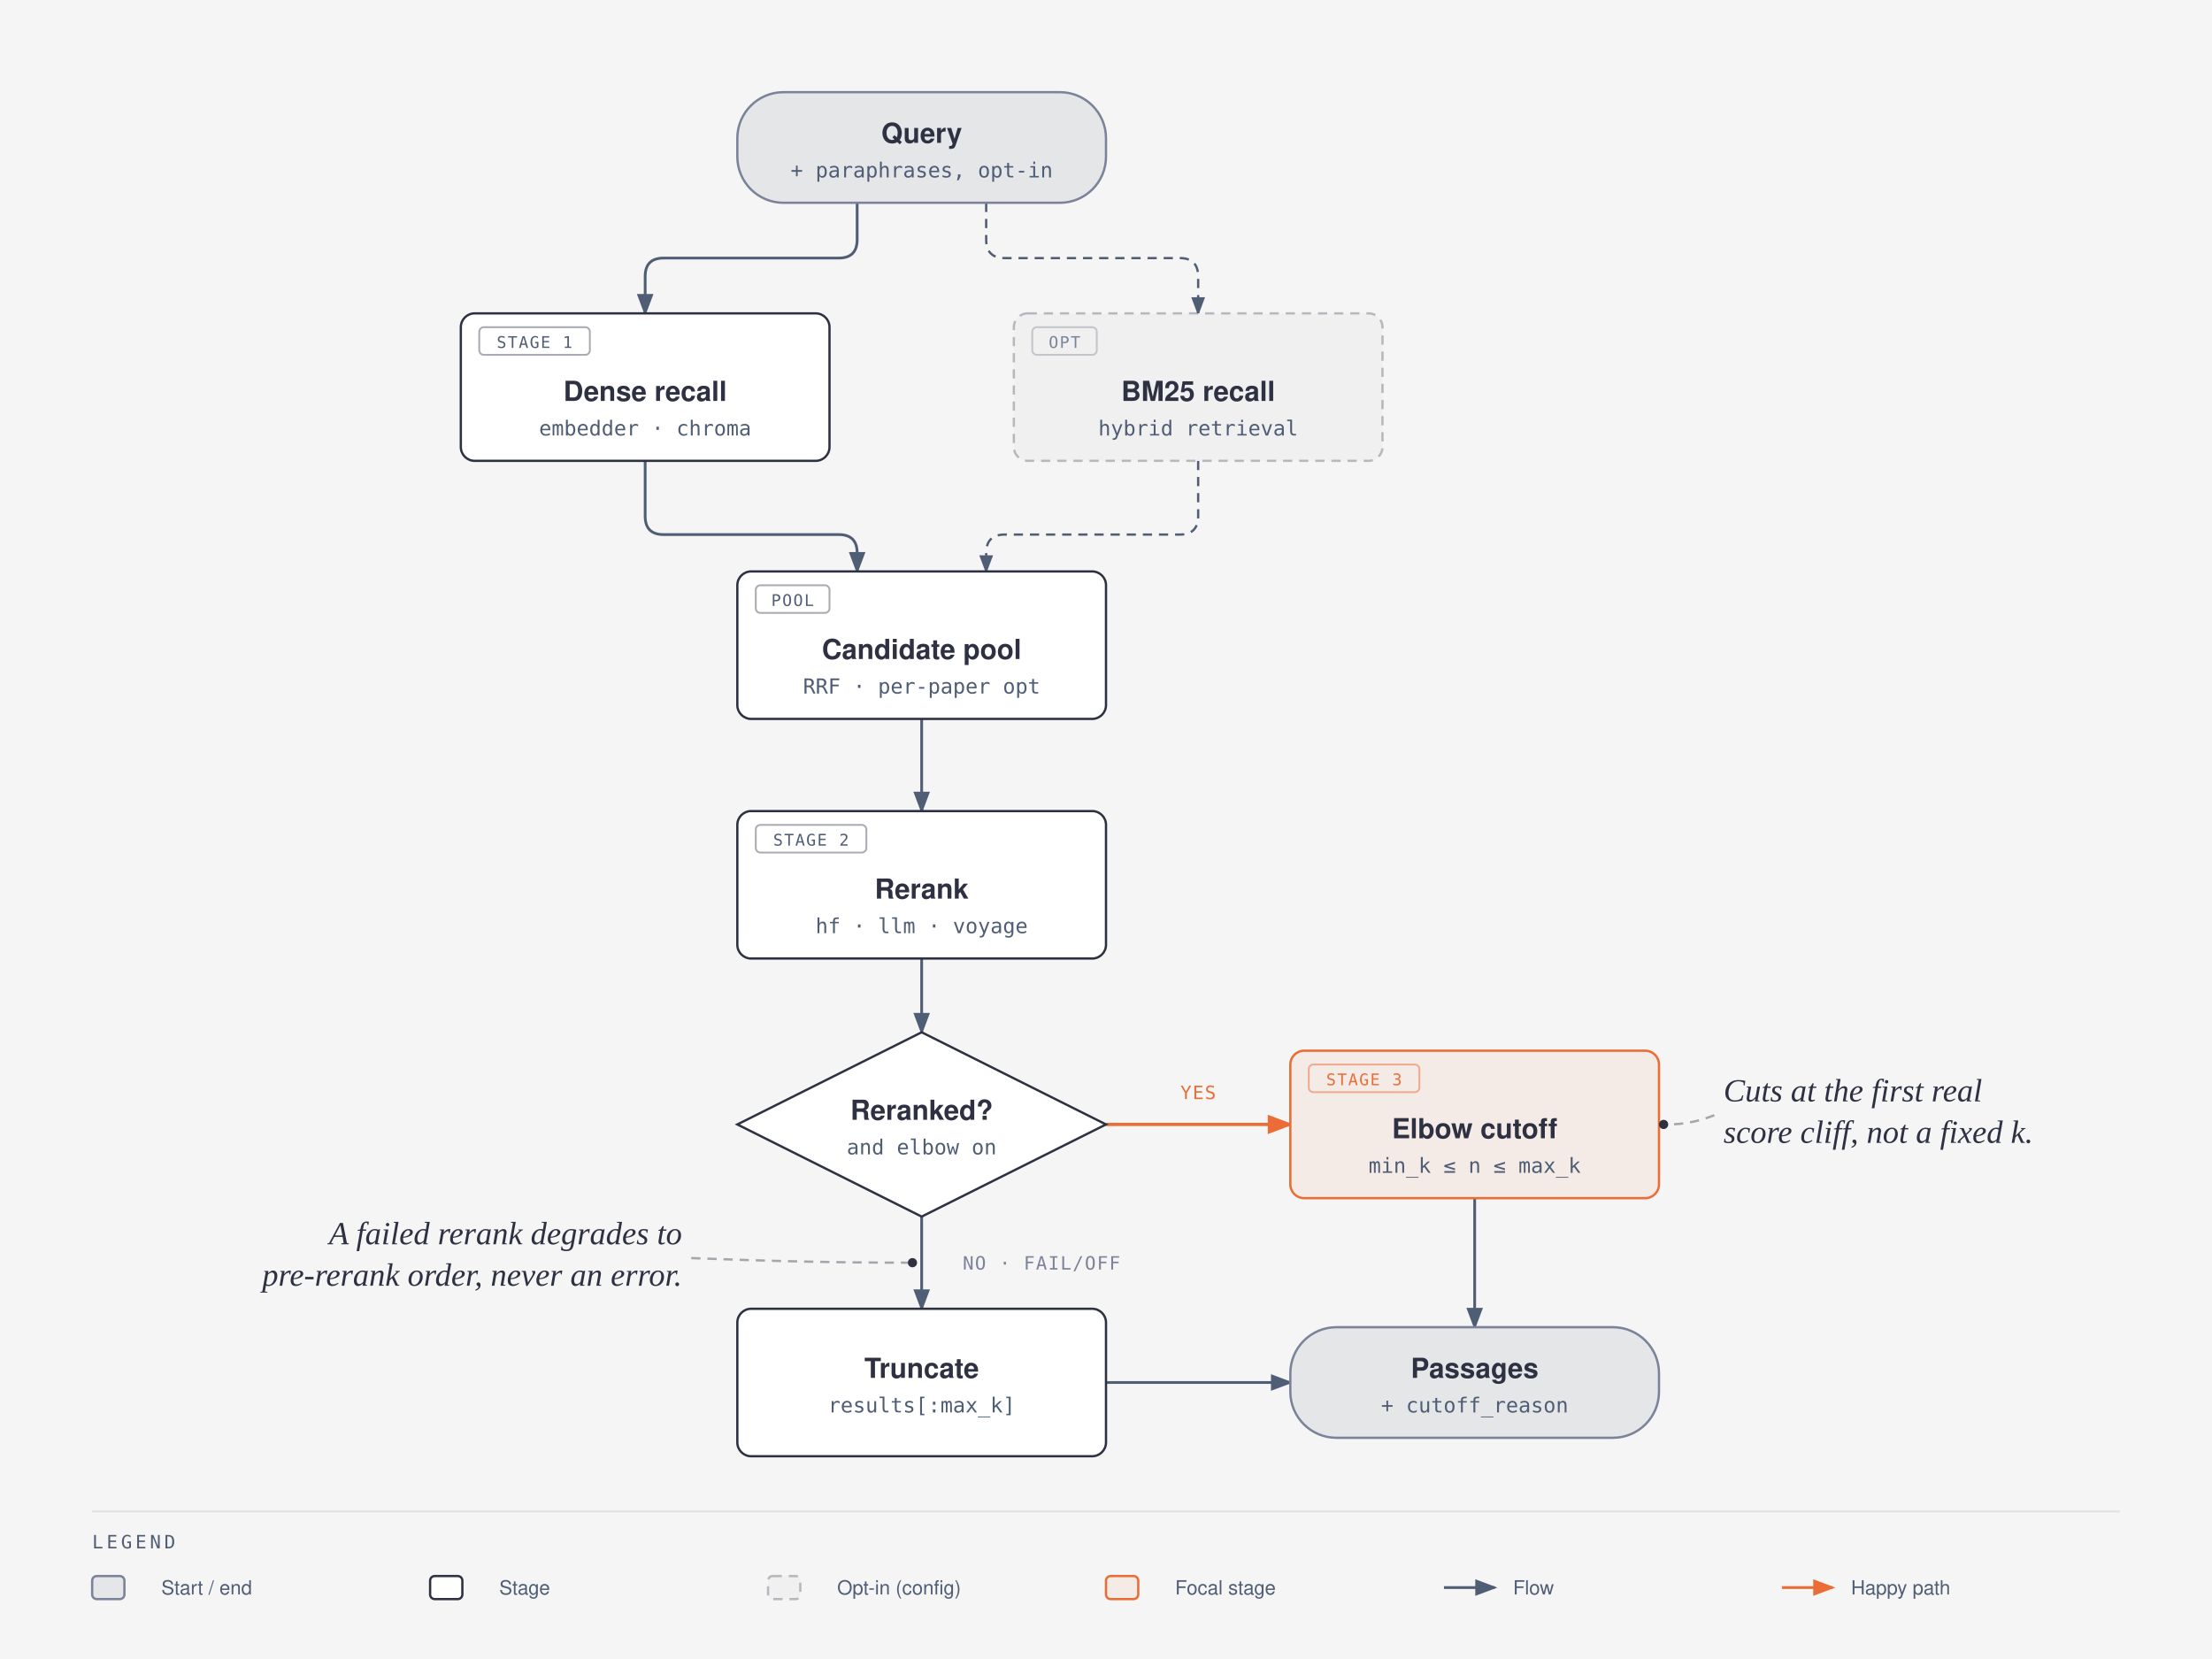
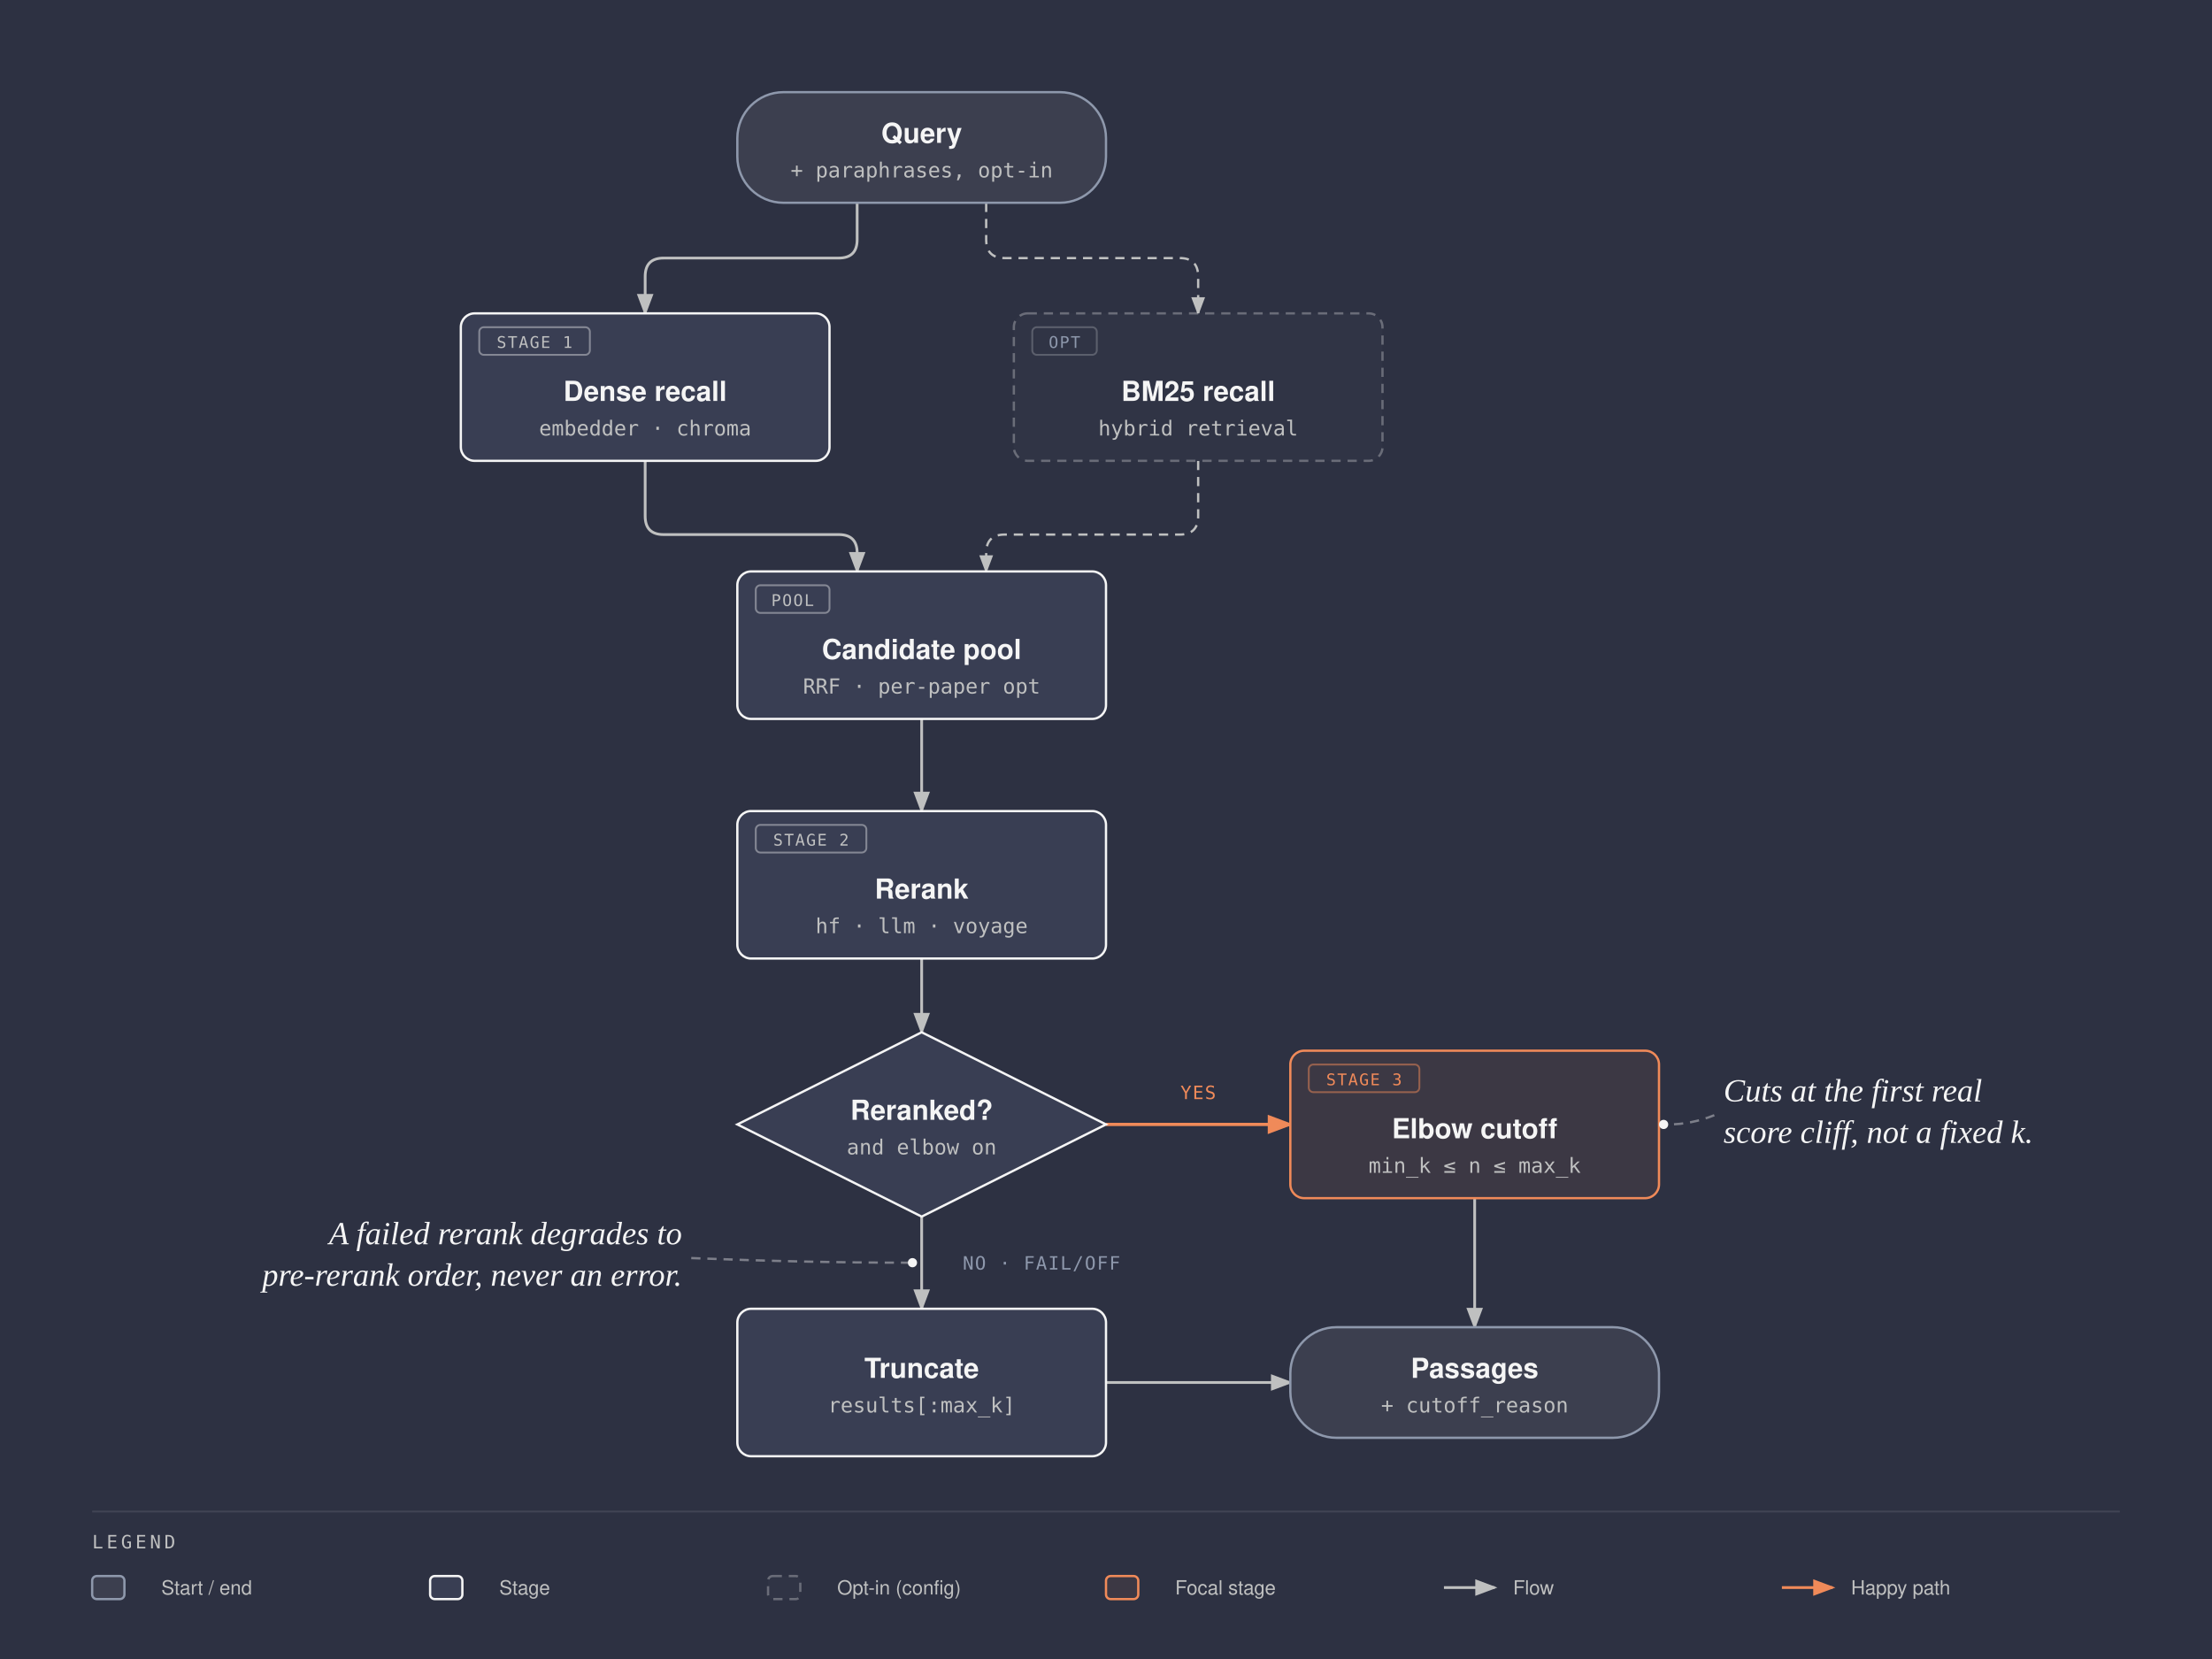
<svg xmlns="http://www.w3.org/2000/svg" viewBox="0 0 960 720" width="960" height="720" role="img" aria-labelledby="retrieval-title retrieval-desc">
  <defs>
    <marker id="arrow" markerWidth="8" markerHeight="6" refX="7" refY="3" orient="auto">
-       <polygon points="0 0, 8 3, 0 6" fill="#4f5d75" />
+       <polygon points="0 0, 8 3, 0 6" fill="#bfc0c0" />
    </marker>
    <marker id="arrow-accent" markerWidth="8" markerHeight="6" refX="7" refY="3" orient="auto">
-       <polygon points="0 0, 8 3, 0 6" fill="#eb6c36" />
+       <polygon points="0 0, 8 3, 0 6" fill="#f08a59" />
    </marker>
    <marker id="arrow-link" markerWidth="8" markerHeight="6" refX="7" refY="3" orient="auto">
-       <polygon points="0 0, 8 3, 0 6" fill="#2e5aa8" />
+       <polygon points="0 0, 8 3, 0 6" fill="#6a95d8" />
    </marker>
    <marker id="arrow-open" markerWidth="8" markerHeight="6" refX="7" refY="3" orient="auto">
-       <polyline points="0 0, 8 3, 0 6" fill="none" stroke="#4f5d75" stroke-width="1.2" />
+       <polyline points="0 0, 8 3, 0 6" fill="none" stroke="#bfc0c0" stroke-width="1.2" />
    </marker>
  </defs>
-   <rect width="100%" height="100%" fill="#f5f5f5" />
-   <path d="M 372,88 V 104 Q 372,112 364,112 H 288 Q 280,112 280,120 V 136" fill="none" stroke="#4f5d75" stroke-width="1.2" marker-end="url(#arrow)" />
-   <path d="M 428,88 V 104 Q 428,112 436,112 H 512 Q 520,112 520,120 V 136" fill="none" stroke="#4f5d75" stroke-width="1" stroke-dasharray="4,3" marker-end="url(#arrow)" />
-   <path d="M 280,200 V 224 Q 280,232 288,232 H 364 Q 372,232 372,240 V 248" fill="none" stroke="#4f5d75" stroke-width="1.2" marker-end="url(#arrow)" />
-   <path d="M 520,200 V 224 Q 520,232 512,232 H 436 Q 428,232 428,240 V 248" fill="none" stroke="#4f5d75" stroke-width="1" stroke-dasharray="4,3" marker-end="url(#arrow)" />
-   <path d="M 400,312 V 352" fill="none" stroke="#4f5d75" stroke-width="1.2" marker-end="url(#arrow)" />
-   <path d="M 400,416 V 448" fill="none" stroke="#4f5d75" stroke-width="1.2" marker-end="url(#arrow)" />
-   <path d="M 480,488 H 560" fill="none" stroke="#eb6c36" stroke-width="1.4" marker-end="url(#arrow-accent)" />
-   <path d="M 400,528 V 568" fill="none" stroke="#4f5d75" stroke-width="1.2" marker-end="url(#arrow)" />
-   <path d="M 640,520 V 576" fill="none" stroke="#4f5d75" stroke-width="1.2" marker-end="url(#arrow)" />
-   <path d="M 480,600 H 560" fill="none" stroke="#4f5d75" stroke-width="1.2" marker-end="url(#arrow)" />
-   <rect x="504.0" y="468" width="32" height="12" rx="2" fill="#f5f5f5" />
-   <text x="520" y="477" fill="#eb6c36" font-size="8" font-family="'Geist Mono', ui-monospace, 'SF Mono', Menlo, Consolas, monospace" text-anchor="middle" letter-spacing="0.06em">YES</text>
-   <rect x="408.0" y="542" width="88" height="12" rx="2" fill="#f5f5f5" />
-   <text x="452.0" y="551" fill="#7a8399" font-size="8" font-family="'Geist Mono', ui-monospace, 'SF Mono', Menlo, Consolas, monospace" text-anchor="middle" letter-spacing="0.06em">NO · FAIL/OFF</text>
-   <rect x="320" y="40" width="160" height="48" rx="20" fill="#f5f5f5" />
-   <rect x="320" y="40" width="160" height="48" rx="20" fill="rgba(79,93,117,0.10)" stroke="#7a8399" stroke-width="1" />
-   <text x="400.0" y="62.0" fill="#2d3142" font-size="12" font-weight="600" font-family="'Geist', -apple-system, 'Segoe UI', Helvetica, Arial, sans-serif" text-anchor="middle">Query</text>
-   <text x="400.0" y="77.0" fill="#4f5d75" font-size="9" font-family="'Geist Mono', ui-monospace, 'SF Mono', Menlo, Consolas, monospace" text-anchor="middle">+ paraphrases, opt-in</text>
-   <rect x="200" y="136" width="160" height="64" rx="6" fill="#f5f5f5" />
-   <rect x="200" y="136" width="160" height="64" rx="6" fill="#ffffff" stroke="#2d3142" stroke-width="1" />
-   <rect x="208" y="142" width="48" height="12" rx="2" fill="none" stroke="rgba(45,49,66,0.40)" stroke-width="0.8" />
-   <text x="232.0" y="151" fill="#4f5d75" font-size="7" font-family="'Geist Mono', ui-monospace, 'SF Mono', Menlo, Consolas, monospace" text-anchor="middle" letter-spacing="0.08em">STAGE 1</text>
-   <text x="280.0" y="174.0" fill="#2d3142" font-size="12" font-weight="600" font-family="'Geist', -apple-system, 'Segoe UI', Helvetica, Arial, sans-serif" text-anchor="middle">Dense recall</text>
-   <text x="280.0" y="189.0" fill="#4f5d75" font-size="9" font-family="'Geist Mono', ui-monospace, 'SF Mono', Menlo, Consolas, monospace" text-anchor="middle">embedder · chroma</text>
-   <rect x="440" y="136" width="160" height="64" rx="6" fill="#f5f5f5" />
-   <rect x="440" y="136" width="160" height="64" rx="6" fill="rgba(45,49,66,0.02)" stroke="rgba(45,49,66,0.30)" stroke-width="1" stroke-dasharray="4,3" />
-   <rect x="448" y="142" width="28" height="12" rx="2" fill="none" stroke="rgba(45,49,66,0.22)" stroke-width="0.8" />
-   <text x="462.0" y="151" fill="#7a8399" font-size="7" font-family="'Geist Mono', ui-monospace, 'SF Mono', Menlo, Consolas, monospace" text-anchor="middle" letter-spacing="0.08em">OPT</text>
-   <text x="520.0" y="174.0" fill="#2d3142" font-size="12" font-weight="600" font-family="'Geist', -apple-system, 'Segoe UI', Helvetica, Arial, sans-serif" text-anchor="middle">BM25 recall</text>
-   <text x="520.0" y="189.0" fill="#4f5d75" font-size="9" font-family="'Geist Mono', ui-monospace, 'SF Mono', Menlo, Consolas, monospace" text-anchor="middle">hybrid retrieval</text>
-   <rect x="320" y="248" width="160" height="64" rx="6" fill="#f5f5f5" />
-   <rect x="320" y="248" width="160" height="64" rx="6" fill="#ffffff" stroke="#2d3142" stroke-width="1" />
-   <rect x="328" y="254" width="32" height="12" rx="2" fill="none" stroke="rgba(45,49,66,0.40)" stroke-width="0.8" />
-   <text x="344.0" y="263" fill="#4f5d75" font-size="7" font-family="'Geist Mono', ui-monospace, 'SF Mono', Menlo, Consolas, monospace" text-anchor="middle" letter-spacing="0.08em">POOL</text>
-   <text x="400.0" y="286.0" fill="#2d3142" font-size="12" font-weight="600" font-family="'Geist', -apple-system, 'Segoe UI', Helvetica, Arial, sans-serif" text-anchor="middle">Candidate pool</text>
-   <text x="400.0" y="301.0" fill="#4f5d75" font-size="9" font-family="'Geist Mono', ui-monospace, 'SF Mono', Menlo, Consolas, monospace" text-anchor="middle">RRF · per-paper opt</text>
-   <rect x="320" y="352" width="160" height="64" rx="6" fill="#f5f5f5" />
-   <rect x="320" y="352" width="160" height="64" rx="6" fill="#ffffff" stroke="#2d3142" stroke-width="1" />
-   <rect x="328" y="358" width="48" height="12" rx="2" fill="none" stroke="rgba(45,49,66,0.40)" stroke-width="0.8" />
-   <text x="352.0" y="367" fill="#4f5d75" font-size="7" font-family="'Geist Mono', ui-monospace, 'SF Mono', Menlo, Consolas, monospace" text-anchor="middle" letter-spacing="0.08em">STAGE 2</text>
-   <text x="400.0" y="390.0" fill="#2d3142" font-size="12" font-weight="600" font-family="'Geist', -apple-system, 'Segoe UI', Helvetica, Arial, sans-serif" text-anchor="middle">Rerank</text>
-   <text x="400.0" y="405.0" fill="#4f5d75" font-size="9" font-family="'Geist Mono', ui-monospace, 'SF Mono', Menlo, Consolas, monospace" text-anchor="middle">hf · llm · voyage</text>
-   <polygon points="400,448 480,488 400,528 320,488" fill="#f5f5f5" />
-   <polygon points="400,448 480,488 400,528 320,488" fill="#ffffff" stroke="#2d3142" stroke-width="1" />
-   <text x="400" y="486" fill="#2d3142" font-size="12" font-weight="600" font-family="'Geist', -apple-system, 'Segoe UI', Helvetica, Arial, sans-serif" text-anchor="middle">Reranked?</text>
-   <text x="400" y="501" fill="#4f5d75" font-size="9" font-family="'Geist Mono', ui-monospace, 'SF Mono', Menlo, Consolas, monospace" text-anchor="middle">and elbow on</text>
-   <rect x="560" y="456" width="160" height="64" rx="6" fill="#f5f5f5" />
-   <rect x="560" y="456" width="160" height="64" rx="6" fill="rgba(235,108,54,0.08)" stroke="#eb6c36" stroke-width="1" />
-   <rect x="568" y="462" width="48" height="12" rx="2" fill="none" stroke="rgba(235,108,54,0.50)" stroke-width="0.8" />
-   <text x="592.0" y="471" fill="#eb6c36" font-size="7" font-family="'Geist Mono', ui-monospace, 'SF Mono', Menlo, Consolas, monospace" text-anchor="middle" letter-spacing="0.08em">STAGE 3</text>
-   <text x="640.0" y="494.0" fill="#2d3142" font-size="12" font-weight="600" font-family="'Geist', -apple-system, 'Segoe UI', Helvetica, Arial, sans-serif" text-anchor="middle">Elbow cutoff</text>
-   <text x="640.0" y="509.0" fill="#4f5d75" font-size="9" font-family="'Geist Mono', ui-monospace, 'SF Mono', Menlo, Consolas, monospace" text-anchor="middle">min_k ≤ n ≤ max_k</text>
-   <rect x="320" y="568" width="160" height="64" rx="6" fill="#f5f5f5" />
-   <rect x="320" y="568" width="160" height="64" rx="6" fill="#ffffff" stroke="#2d3142" stroke-width="1" />
-   <text x="400.0" y="598.0" fill="#2d3142" font-size="12" font-weight="600" font-family="'Geist', -apple-system, 'Segoe UI', Helvetica, Arial, sans-serif" text-anchor="middle">Truncate</text>
-   <text x="400.0" y="613.0" fill="#4f5d75" font-size="9" font-family="'Geist Mono', ui-monospace, 'SF Mono', Menlo, Consolas, monospace" text-anchor="middle">results[:max_k]</text>
-   <rect x="560" y="576" width="160" height="48" rx="20" fill="#f5f5f5" />
-   <rect x="560" y="576" width="160" height="48" rx="20" fill="rgba(79,93,117,0.10)" stroke="#7a8399" stroke-width="1" />
-   <text x="640.0" y="598.0" fill="#2d3142" font-size="12" font-weight="600" font-family="'Geist', -apple-system, 'Segoe UI', Helvetica, Arial, sans-serif" text-anchor="middle">Passages</text>
-   <text x="640.0" y="613.0" fill="#4f5d75" font-size="9" font-family="'Geist Mono', ui-monospace, 'SF Mono', Menlo, Consolas, monospace" text-anchor="middle">+ cutoff_reason</text>
-   <text x="748" y="478" fill="#2d3142" font-size="14" font-style="italic" font-family="'Instrument Serif', Georgia, 'Times New Roman', serif" text-anchor="start">Cuts at the first real</text>
-   <text x="748" y="496" fill="#2d3142" font-size="14" font-style="italic" font-family="'Instrument Serif', Georgia, 'Times New Roman', serif" text-anchor="start">score cliff, not a fixed k.</text>
-   <path d="M 744,484 Q 734,488 724,488" fill="none" stroke="rgba(45,49,66,0.40)" stroke-width="1" stroke-dasharray="4,3" />
-   <circle cx="722" cy="488" r="2" fill="#2d3142" />
-   <text x="296" y="540" fill="#2d3142" font-size="14" font-style="italic" font-family="'Instrument Serif', Georgia, 'Times New Roman', serif" text-anchor="end">A failed rerank degrades to</text>
-   <text x="296" y="558" fill="#2d3142" font-size="14" font-style="italic" font-family="'Instrument Serif', Georgia, 'Times New Roman', serif" text-anchor="end">pre-rerank order, never an error.</text>
-   <path d="M 300,546 Q 350,548 394,548" fill="none" stroke="rgba(45,49,66,0.40)" stroke-width="1" stroke-dasharray="4,3" />
-   <circle cx="396" cy="548" r="2" fill="#2d3142" />
-   <line x1="40" y1="656" x2="920" y2="656" stroke="rgba(45,49,66,0.10)" stroke-width="0.8" />
-   <text x="40" y="672" fill="#4f5d75" font-size="8" font-family="'Geist Mono', ui-monospace, 'SF Mono', Menlo, Consolas, monospace" letter-spacing="0.18em">LEGEND</text>
-   <rect x="40" y="684" width="14" height="10" rx="2" fill="rgba(79,93,117,0.10)" stroke="#7a8399" stroke-width="1" />
-   <text x="70" y="692" fill="#4f5d75" font-size="8.5" font-family="'Geist', -apple-system, 'Segoe UI', Helvetica, Arial, sans-serif">Start / end</text>
-   <rect x="186.667" y="684" width="14" height="10" rx="2" fill="#ffffff" stroke="#2d3142" stroke-width="1" />
-   <text x="216.667" y="692" fill="#4f5d75" font-size="8.5" font-family="'Geist', -apple-system, 'Segoe UI', Helvetica, Arial, sans-serif">Stage</text>
-   <rect x="333.333" y="684" width="14" height="10" rx="2" fill="rgba(45,49,66,0.02)" stroke="rgba(45,49,66,0.30)" stroke-width="1" stroke-dasharray="4,3" />
-   <text x="363.333" y="692" fill="#4f5d75" font-size="8.5" font-family="'Geist', -apple-system, 'Segoe UI', Helvetica, Arial, sans-serif">Opt-in (config)</text>
-   <rect x="480.0" y="684" width="14" height="10" rx="2" fill="rgba(235,108,54,0.08)" stroke="#eb6c36" stroke-width="1" />
-   <text x="510.0" y="692" fill="#4f5d75" font-size="8.5" font-family="'Geist', -apple-system, 'Segoe UI', Helvetica, Arial, sans-serif">Focal stage</text>
-   <line x1="626.667" y1="689" x2="648.667" y2="689" stroke="#4f5d75" stroke-width="1.2" marker-end="url(#arrow)" />
-   <text x="656.667" y="692" fill="#4f5d75" font-size="8.5" font-family="'Geist', -apple-system, 'Segoe UI', Helvetica, Arial, sans-serif">Flow</text>
-   <line x1="773.333" y1="689" x2="795.333" y2="689" stroke="#eb6c36" stroke-width="1.2" marker-end="url(#arrow-accent)" />
-   <text x="803.333" y="692" fill="#4f5d75" font-size="8.5" font-family="'Geist', -apple-system, 'Segoe UI', Helvetica, Arial, sans-serif">Happy path</text>
+   <rect width="100%" height="100%" fill="#2d3142" />
+   <path d="M 372,88 V 104 Q 372,112 364,112 H 288 Q 280,112 280,120 V 136" fill="none" stroke="#bfc0c0" stroke-width="1.2" marker-end="url(#arrow)" />
+   <path d="M 428,88 V 104 Q 428,112 436,112 H 512 Q 520,112 520,120 V 136" fill="none" stroke="#bfc0c0" stroke-width="1" stroke-dasharray="4,3" marker-end="url(#arrow)" />
+   <path d="M 280,200 V 224 Q 280,232 288,232 H 364 Q 372,232 372,240 V 248" fill="none" stroke="#bfc0c0" stroke-width="1.2" marker-end="url(#arrow)" />
+   <path d="M 520,200 V 224 Q 520,232 512,232 H 436 Q 428,232 428,240 V 248" fill="none" stroke="#bfc0c0" stroke-width="1" stroke-dasharray="4,3" marker-end="url(#arrow)" />
+   <path d="M 400,312 V 352" fill="none" stroke="#bfc0c0" stroke-width="1.2" marker-end="url(#arrow)" />
+   <path d="M 400,416 V 448" fill="none" stroke="#bfc0c0" stroke-width="1.2" marker-end="url(#arrow)" />
+   <path d="M 480,488 H 560" fill="none" stroke="#f08a59" stroke-width="1.4" marker-end="url(#arrow-accent)" />
+   <path d="M 400,528 V 568" fill="none" stroke="#bfc0c0" stroke-width="1.2" marker-end="url(#arrow)" />
+   <path d="M 640,520 V 576" fill="none" stroke="#bfc0c0" stroke-width="1.2" marker-end="url(#arrow)" />
+   <path d="M 480,600 H 560" fill="none" stroke="#bfc0c0" stroke-width="1.2" marker-end="url(#arrow)" />
+   <rect x="504.0" y="468" width="32" height="12" rx="2" fill="#2d3142" />
+   <text x="520" y="477" fill="#f08a59" font-size="8" font-family="'Geist Mono', ui-monospace, 'SF Mono', Menlo, Consolas, monospace" text-anchor="middle" letter-spacing="0.06em">YES</text>
+   <rect x="408.0" y="542" width="88" height="12" rx="2" fill="#2d3142" />
+   <text x="452.0" y="551" fill="#8e98ac" font-size="8" font-family="'Geist Mono', ui-monospace, 'SF Mono', Menlo, Consolas, monospace" text-anchor="middle" letter-spacing="0.06em">NO · FAIL/OFF</text>
+   <rect x="320" y="40" width="160" height="48" rx="20" fill="#2d3142" />
+   <rect x="320" y="40" width="160" height="48" rx="20" fill="rgba(191,192,192,0.10)" stroke="#8e98ac" stroke-width="1" />
+   <text x="400.0" y="62.0" fill="#f5f5f5" font-size="12" font-weight="600" font-family="'Geist', -apple-system, 'Segoe UI', Helvetica, Arial, sans-serif" text-anchor="middle">Query</text>
+   <text x="400.0" y="77.0" fill="#bfc0c0" font-size="9" font-family="'Geist Mono', ui-monospace, 'SF Mono', Menlo, Consolas, monospace" text-anchor="middle">+ paraphrases, opt-in</text>
+   <rect x="200" y="136" width="160" height="64" rx="6" fill="#2d3142" />
+   <rect x="200" y="136" width="160" height="64" rx="6" fill="#393e53" stroke="#f5f5f5" stroke-width="1" />
+   <rect x="208" y="142" width="48" height="12" rx="2" fill="none" stroke="rgba(245,245,245,0.40)" stroke-width="0.8" />
+   <text x="232.0" y="151" fill="#bfc0c0" font-size="7" font-family="'Geist Mono', ui-monospace, 'SF Mono', Menlo, Consolas, monospace" text-anchor="middle" letter-spacing="0.08em">STAGE 1</text>
+   <text x="280.0" y="174.0" fill="#f5f5f5" font-size="12" font-weight="600" font-family="'Geist', -apple-system, 'Segoe UI', Helvetica, Arial, sans-serif" text-anchor="middle">Dense recall</text>
+   <text x="280.0" y="189.0" fill="#bfc0c0" font-size="9" font-family="'Geist Mono', ui-monospace, 'SF Mono', Menlo, Consolas, monospace" text-anchor="middle">embedder · chroma</text>
+   <rect x="440" y="136" width="160" height="64" rx="6" fill="#2d3142" />
+   <rect x="440" y="136" width="160" height="64" rx="6" fill="rgba(245,245,245,0.02)" stroke="rgba(245,245,245,0.30)" stroke-width="1" stroke-dasharray="4,3" />
+   <rect x="448" y="142" width="28" height="12" rx="2" fill="none" stroke="rgba(245,245,245,0.22)" stroke-width="0.8" />
+   <text x="462.0" y="151" fill="#8e98ac" font-size="7" font-family="'Geist Mono', ui-monospace, 'SF Mono', Menlo, Consolas, monospace" text-anchor="middle" letter-spacing="0.08em">OPT</text>
+   <text x="520.0" y="174.0" fill="#f5f5f5" font-size="12" font-weight="600" font-family="'Geist', -apple-system, 'Segoe UI', Helvetica, Arial, sans-serif" text-anchor="middle">BM25 recall</text>
+   <text x="520.0" y="189.0" fill="#bfc0c0" font-size="9" font-family="'Geist Mono', ui-monospace, 'SF Mono', Menlo, Consolas, monospace" text-anchor="middle">hybrid retrieval</text>
+   <rect x="320" y="248" width="160" height="64" rx="6" fill="#2d3142" />
+   <rect x="320" y="248" width="160" height="64" rx="6" fill="#393e53" stroke="#f5f5f5" stroke-width="1" />
+   <rect x="328" y="254" width="32" height="12" rx="2" fill="none" stroke="rgba(245,245,245,0.40)" stroke-width="0.8" />
+   <text x="344.0" y="263" fill="#bfc0c0" font-size="7" font-family="'Geist Mono', ui-monospace, 'SF Mono', Menlo, Consolas, monospace" text-anchor="middle" letter-spacing="0.08em">POOL</text>
+   <text x="400.0" y="286.0" fill="#f5f5f5" font-size="12" font-weight="600" font-family="'Geist', -apple-system, 'Segoe UI', Helvetica, Arial, sans-serif" text-anchor="middle">Candidate pool</text>
+   <text x="400.0" y="301.0" fill="#bfc0c0" font-size="9" font-family="'Geist Mono', ui-monospace, 'SF Mono', Menlo, Consolas, monospace" text-anchor="middle">RRF · per-paper opt</text>
+   <rect x="320" y="352" width="160" height="64" rx="6" fill="#2d3142" />
+   <rect x="320" y="352" width="160" height="64" rx="6" fill="#393e53" stroke="#f5f5f5" stroke-width="1" />
+   <rect x="328" y="358" width="48" height="12" rx="2" fill="none" stroke="rgba(245,245,245,0.40)" stroke-width="0.8" />
+   <text x="352.0" y="367" fill="#bfc0c0" font-size="7" font-family="'Geist Mono', ui-monospace, 'SF Mono', Menlo, Consolas, monospace" text-anchor="middle" letter-spacing="0.08em">STAGE 2</text>
+   <text x="400.0" y="390.0" fill="#f5f5f5" font-size="12" font-weight="600" font-family="'Geist', -apple-system, 'Segoe UI', Helvetica, Arial, sans-serif" text-anchor="middle">Rerank</text>
+   <text x="400.0" y="405.0" fill="#bfc0c0" font-size="9" font-family="'Geist Mono', ui-monospace, 'SF Mono', Menlo, Consolas, monospace" text-anchor="middle">hf · llm · voyage</text>
+   <polygon points="400,448 480,488 400,528 320,488" fill="#2d3142" />
+   <polygon points="400,448 480,488 400,528 320,488" fill="#393e53" stroke="#f5f5f5" stroke-width="1" />
+   <text x="400" y="486" fill="#f5f5f5" font-size="12" font-weight="600" font-family="'Geist', -apple-system, 'Segoe UI', Helvetica, Arial, sans-serif" text-anchor="middle">Reranked?</text>
+   <text x="400" y="501" fill="#bfc0c0" font-size="9" font-family="'Geist Mono', ui-monospace, 'SF Mono', Menlo, Consolas, monospace" text-anchor="middle">and elbow on</text>
+   <rect x="560" y="456" width="160" height="64" rx="6" fill="#2d3142" />
+   <rect x="560" y="456" width="160" height="64" rx="6" fill="rgba(240,138,89,0.08)" stroke="#f08a59" stroke-width="1" />
+   <rect x="568" y="462" width="48" height="12" rx="2" fill="none" stroke="rgba(240,138,89,0.50)" stroke-width="0.8" />
+   <text x="592.0" y="471" fill="#f08a59" font-size="7" font-family="'Geist Mono', ui-monospace, 'SF Mono', Menlo, Consolas, monospace" text-anchor="middle" letter-spacing="0.08em">STAGE 3</text>
+   <text x="640.0" y="494.0" fill="#f5f5f5" font-size="12" font-weight="600" font-family="'Geist', -apple-system, 'Segoe UI', Helvetica, Arial, sans-serif" text-anchor="middle">Elbow cutoff</text>
+   <text x="640.0" y="509.0" fill="#bfc0c0" font-size="9" font-family="'Geist Mono', ui-monospace, 'SF Mono', Menlo, Consolas, monospace" text-anchor="middle">min_k ≤ n ≤ max_k</text>
+   <rect x="320" y="568" width="160" height="64" rx="6" fill="#2d3142" />
+   <rect x="320" y="568" width="160" height="64" rx="6" fill="#393e53" stroke="#f5f5f5" stroke-width="1" />
+   <text x="400.0" y="598.0" fill="#f5f5f5" font-size="12" font-weight="600" font-family="'Geist', -apple-system, 'Segoe UI', Helvetica, Arial, sans-serif" text-anchor="middle">Truncate</text>
+   <text x="400.0" y="613.0" fill="#bfc0c0" font-size="9" font-family="'Geist Mono', ui-monospace, 'SF Mono', Menlo, Consolas, monospace" text-anchor="middle">results[:max_k]</text>
+   <rect x="560" y="576" width="160" height="48" rx="20" fill="#2d3142" />
+   <rect x="560" y="576" width="160" height="48" rx="20" fill="rgba(191,192,192,0.10)" stroke="#8e98ac" stroke-width="1" />
+   <text x="640.0" y="598.0" fill="#f5f5f5" font-size="12" font-weight="600" font-family="'Geist', -apple-system, 'Segoe UI', Helvetica, Arial, sans-serif" text-anchor="middle">Passages</text>
+   <text x="640.0" y="613.0" fill="#bfc0c0" font-size="9" font-family="'Geist Mono', ui-monospace, 'SF Mono', Menlo, Consolas, monospace" text-anchor="middle">+ cutoff_reason</text>
+   <text x="748" y="478" fill="#f5f5f5" font-size="14" font-style="italic" font-family="'Instrument Serif', Georgia, 'Times New Roman', serif" text-anchor="start">Cuts at the first real</text>
+   <text x="748" y="496" fill="#f5f5f5" font-size="14" font-style="italic" font-family="'Instrument Serif', Georgia, 'Times New Roman', serif" text-anchor="start">score cliff, not a fixed k.</text>
+   <path d="M 744,484 Q 734,488 724,488" fill="none" stroke="rgba(245,245,245,0.40)" stroke-width="1" stroke-dasharray="4,3" />
+   <circle cx="722" cy="488" r="2" fill="#f5f5f5" />
+   <text x="296" y="540" fill="#f5f5f5" font-size="14" font-style="italic" font-family="'Instrument Serif', Georgia, 'Times New Roman', serif" text-anchor="end">A failed rerank degrades to</text>
+   <text x="296" y="558" fill="#f5f5f5" font-size="14" font-style="italic" font-family="'Instrument Serif', Georgia, 'Times New Roman', serif" text-anchor="end">pre-rerank order, never an error.</text>
+   <path d="M 300,546 Q 350,548 394,548" fill="none" stroke="rgba(245,245,245,0.40)" stroke-width="1" stroke-dasharray="4,3" />
+   <circle cx="396" cy="548" r="2" fill="#f5f5f5" />
+   <line x1="40" y1="656" x2="920" y2="656" stroke="rgba(245,245,245,0.10)" stroke-width="0.8" />
+   <text x="40" y="672" fill="#bfc0c0" font-size="8" font-family="'Geist Mono', ui-monospace, 'SF Mono', Menlo, Consolas, monospace" letter-spacing="0.18em">LEGEND</text>
+   <rect x="40" y="684" width="14" height="10" rx="2" fill="rgba(191,192,192,0.10)" stroke="#8e98ac" stroke-width="1" />
+   <text x="70" y="692" fill="#bfc0c0" font-size="8.5" font-family="'Geist', -apple-system, 'Segoe UI', Helvetica, Arial, sans-serif">Start / end</text>
+   <rect x="186.667" y="684" width="14" height="10" rx="2" fill="#393e53" stroke="#f5f5f5" stroke-width="1" />
+   <text x="216.667" y="692" fill="#bfc0c0" font-size="8.5" font-family="'Geist', -apple-system, 'Segoe UI', Helvetica, Arial, sans-serif">Stage</text>
+   <rect x="333.333" y="684" width="14" height="10" rx="2" fill="rgba(245,245,245,0.02)" stroke="rgba(245,245,245,0.30)" stroke-width="1" stroke-dasharray="4,3" />
+   <text x="363.333" y="692" fill="#bfc0c0" font-size="8.5" font-family="'Geist', -apple-system, 'Segoe UI', Helvetica, Arial, sans-serif">Opt-in (config)</text>
+   <rect x="480.0" y="684" width="14" height="10" rx="2" fill="rgba(240,138,89,0.08)" stroke="#f08a59" stroke-width="1" />
+   <text x="510.0" y="692" fill="#bfc0c0" font-size="8.5" font-family="'Geist', -apple-system, 'Segoe UI', Helvetica, Arial, sans-serif">Focal stage</text>
+   <line x1="626.667" y1="689" x2="648.667" y2="689" stroke="#bfc0c0" stroke-width="1.2" marker-end="url(#arrow)" />
+   <text x="656.667" y="692" fill="#bfc0c0" font-size="8.5" font-family="'Geist', -apple-system, 'Segoe UI', Helvetica, Arial, sans-serif">Flow</text>
+   <line x1="773.333" y1="689" x2="795.333" y2="689" stroke="#f08a59" stroke-width="1.2" marker-end="url(#arrow-accent)" />
+   <text x="803.333" y="692" fill="#bfc0c0" font-size="8.5" font-family="'Geist', -apple-system, 'Segoe UI', Helvetica, Arial, sans-serif">Happy path</text>
</svg>
